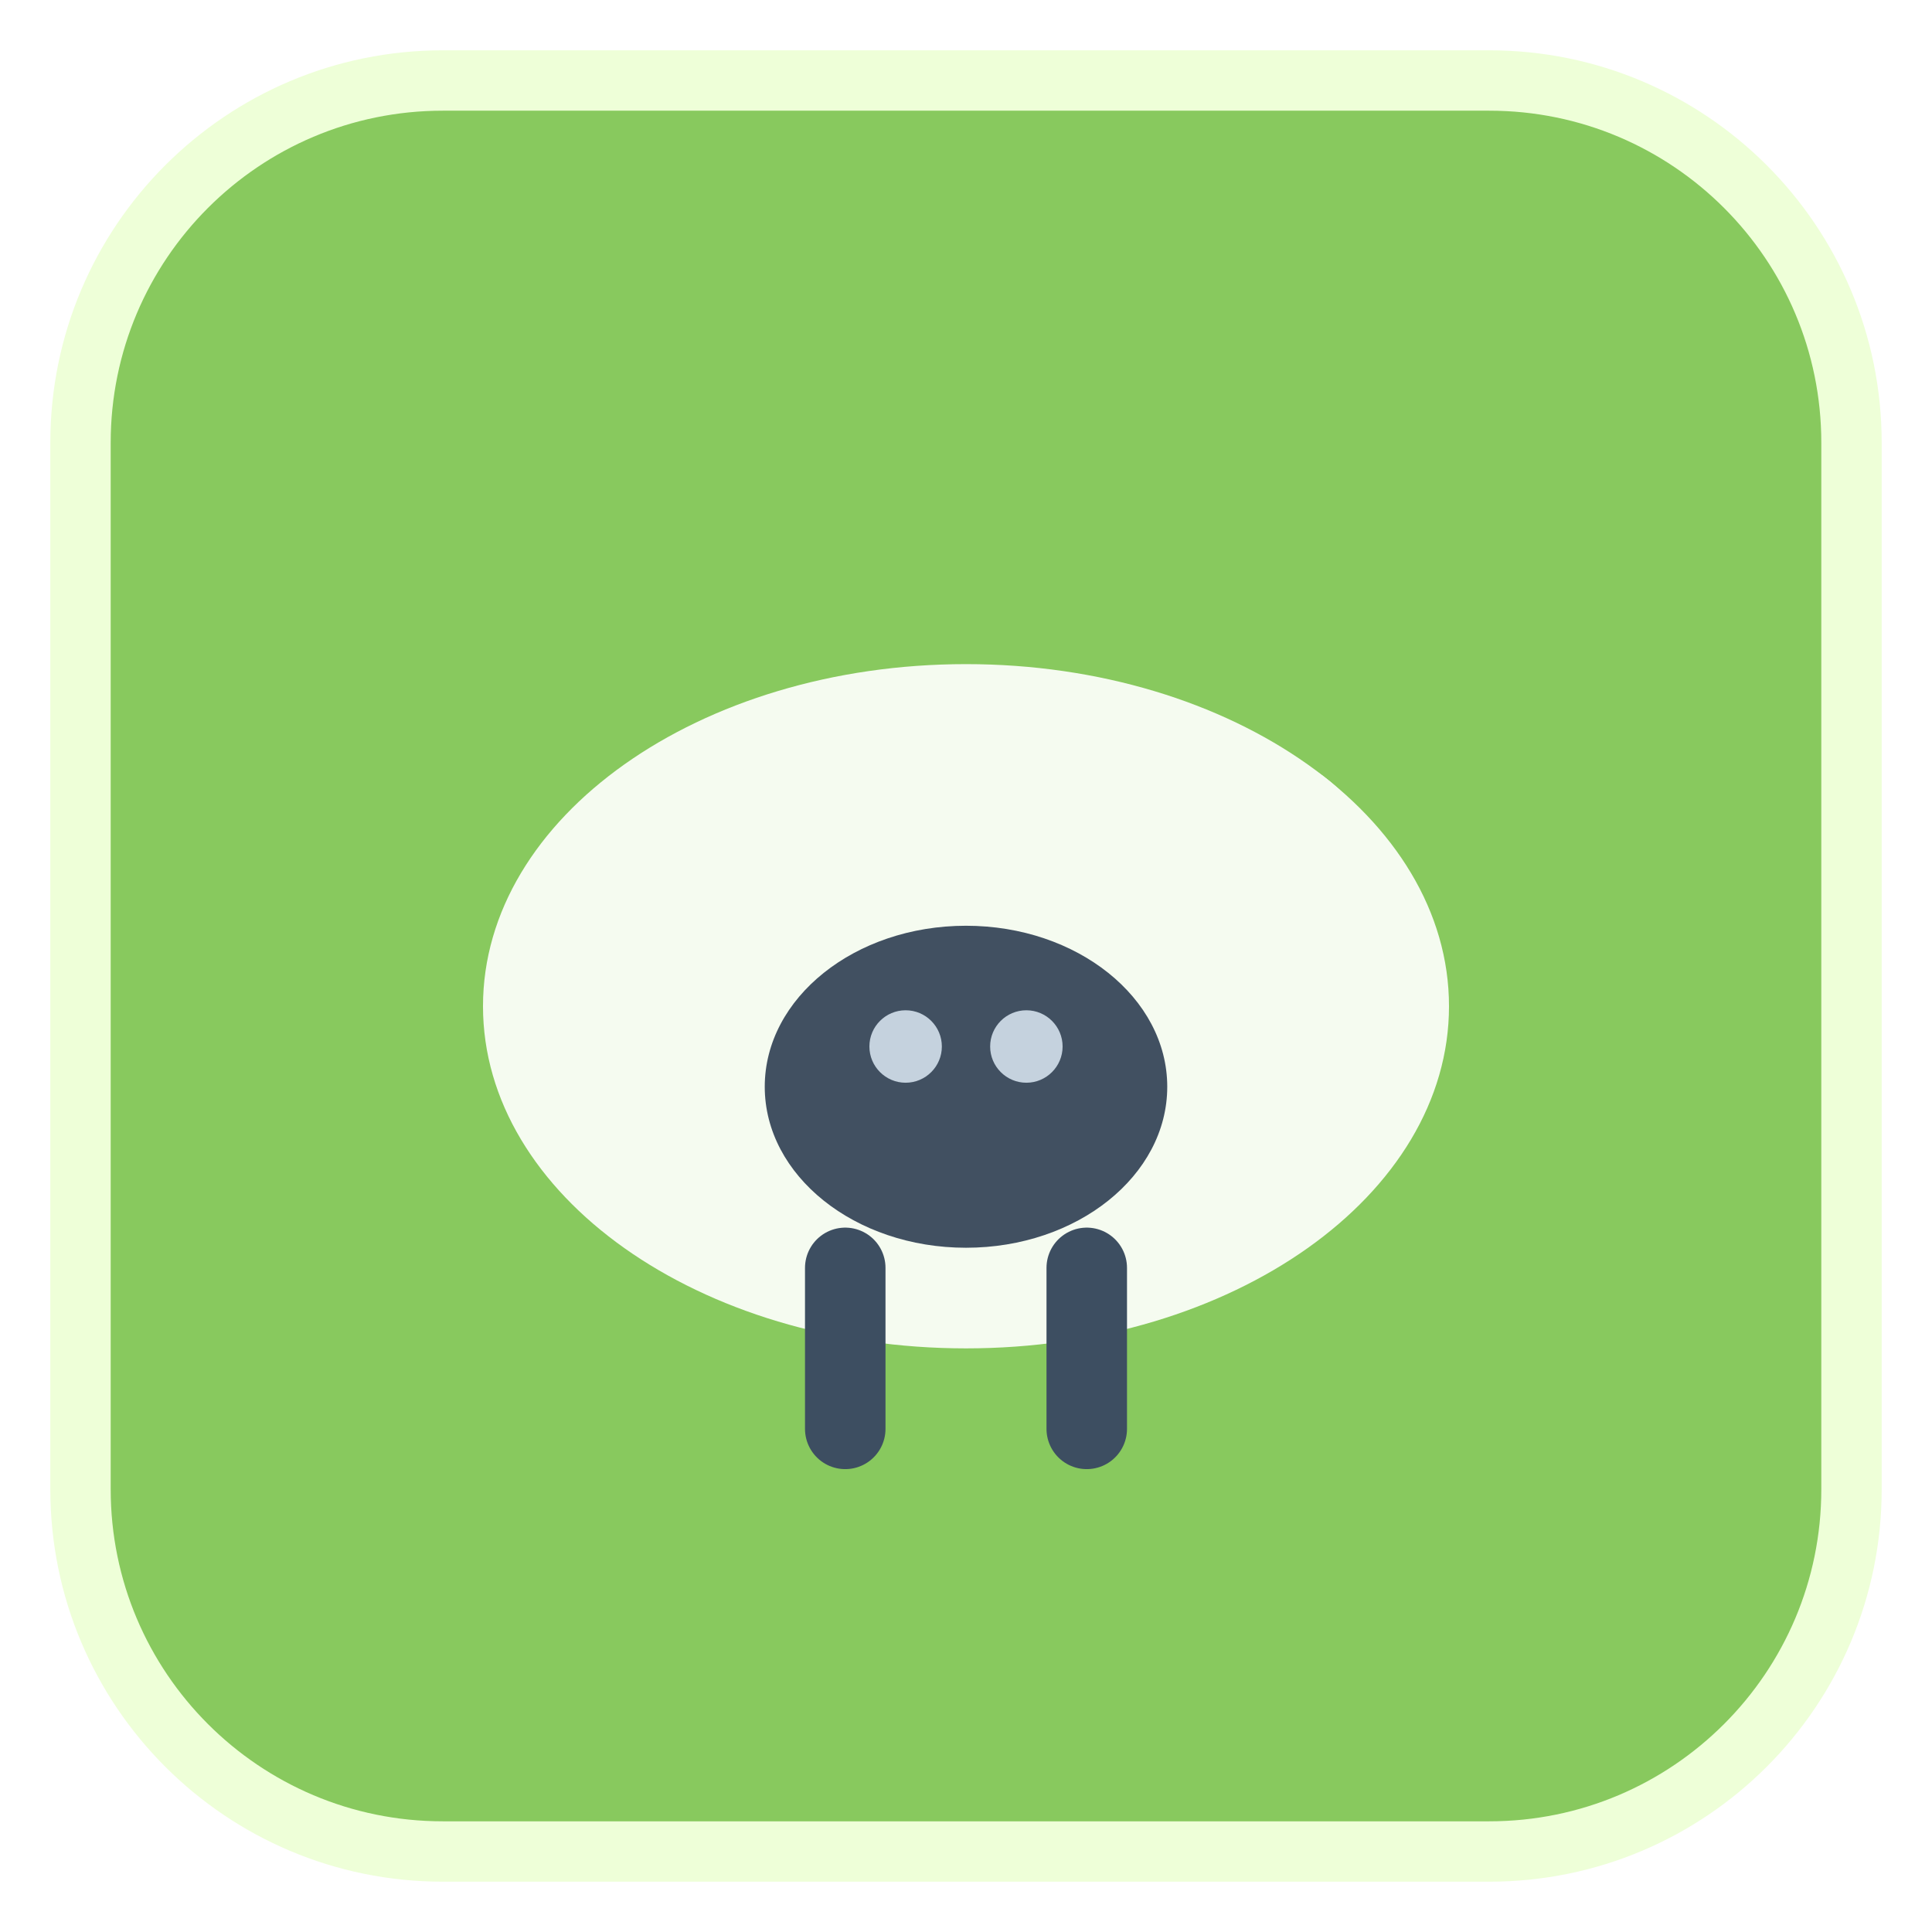
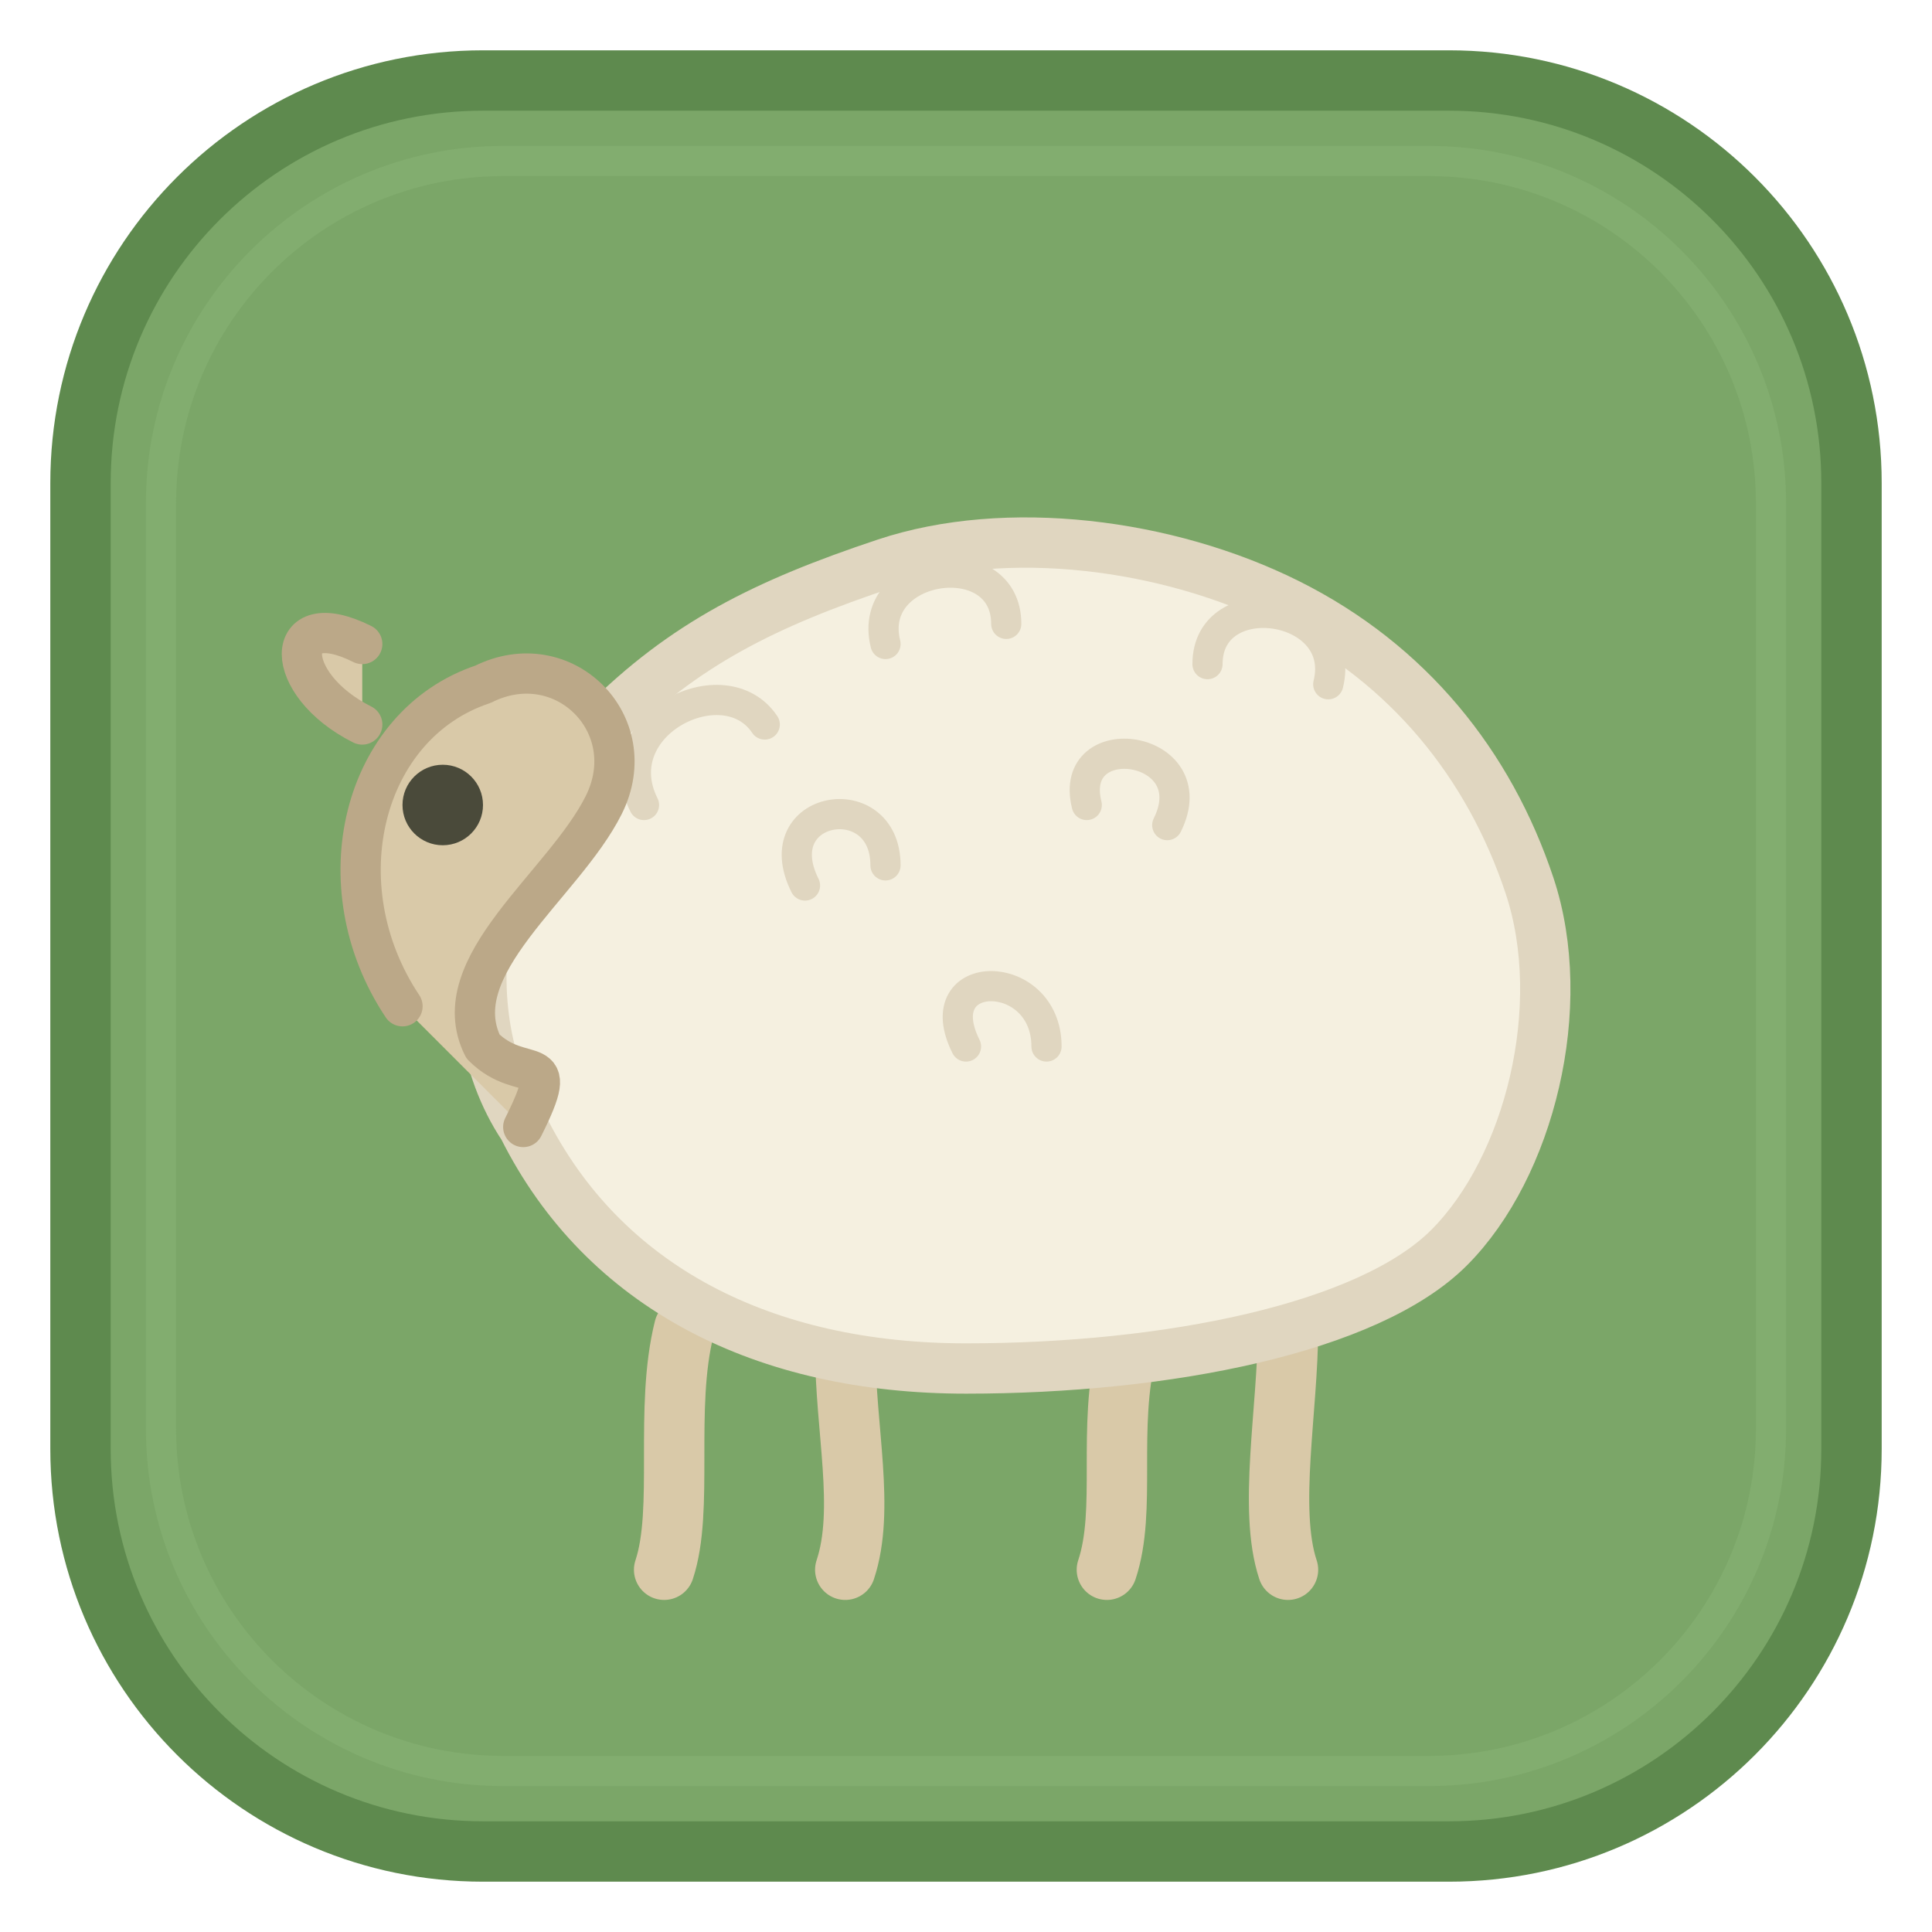
- <svg xmlns="http://www.w3.org/2000/svg" width="96" height="96" viewBox="0 0 96 96" fill="none">
-   <rect x="4" y="4" width="88" height="88" rx="18" fill="#88C95E" />
-   <rect x="4" y="4" width="88" height="88" rx="18" stroke="#EEFFD8" stroke-width="3" />
-   <ellipse cx="48" cy="50" rx="24" ry="17" fill="#F5FBF0" />
-   <circle cx="35" cy="46" r="8" fill="#F5FBF0" />
-   <circle cx="61" cy="45" r="8" fill="#F5FBF0" />
-   <ellipse cx="48" cy="54" rx="10" ry="8" fill="#415061" />
-   <circle cx="45" cy="52" r="1.8" fill="#C5D2DE" />
-   <circle cx="51" cy="52" r="1.8" fill="#C5D2DE" />
-   <path d="M42 63V71M54 63V71" stroke="#3D4E61" stroke-width="4" stroke-linecap="round" />
+ <svg xmlns="http://www.w3.org/2000/svg" viewBox="0 0 96 96">
+   <rect x="4" y="4" width="88" height="88" rx="20" ry="20" fill="#7BA668" stroke="#5E8A4E" stroke-width="3" stroke-linecap="round" stroke-linejoin="round" />
+   <rect x="8" y="8" width="80" height="80" rx="17" ry="17" fill="none" stroke="#8FBA7C" stroke-width="1.5" opacity="0.35" stroke-linecap="round" stroke-linejoin="round" />
+   <path d="M34 66 C33 70, 34 75, 33 78" stroke="#D9C9A8" stroke-width="3" stroke-linecap="round" fill="none" />
+   <path d="M42 67 C42 71, 43 75, 42 78" stroke="#D9C9A8" stroke-width="3" stroke-linecap="round" fill="none" />
+   <path d="M56 67 C55 71, 56 75, 55 78" stroke="#D9C9A8" stroke-width="3" stroke-linecap="round" fill="none" />
+   <path d="M64 66 C64 70, 63 75, 64 78" stroke="#D9C9A8" stroke-width="3" stroke-linecap="round" fill="none" />
+   <path d="M26 56 C22 50, 24 40, 30 36 C34 32, 38 30, 44 28 C50 26, 58 27, 64 30 C70 33, 74 38, 76 44 C78 50, 76 58, 72 62 C68 66, 58 68, 48 68 C38 68, 30 64, 26 56Z" fill="#F5F0E0" stroke="#E0D6C0" stroke-width="2.5" stroke-linecap="round" stroke-linejoin="round" />
+   <path d="M32 40 C30 36, 36 33, 38 36" stroke="#E0D6C0" stroke-width="1.5" stroke-linecap="round" fill="none" />
+   <path d="M44 32 C43 28, 50 27, 50 31" stroke="#E0D6C0" stroke-width="1.5" stroke-linecap="round" fill="none" />
+   <path d="M60 33 C60 29, 67 30, 66 34" stroke="#E0D6C0" stroke-width="1.5" stroke-linecap="round" fill="none" />
+   <path d="M40 44 C38 40, 44 39, 44 43" stroke="#E0D6C0" stroke-width="1.5" stroke-linecap="round" fill="none" />
+   <path d="M54 40 C53 36, 60 37, 58 41" stroke="#E0D6C0" stroke-width="1.5" stroke-linecap="round" fill="none" />
+   <path d="M48 52 C46 48, 52 48, 52 52" stroke="#E0D6C0" stroke-width="1.5" stroke-linecap="round" fill="none" />
+   <path d="M20 50 C16 44, 18 36, 24 34 C28 32, 32 36, 30 40 C28 44, 22 48, 24 52 C26 54, 28 52, 26 56" fill="#D9C9A8" stroke="#BBA888" stroke-width="2" stroke-linecap="round" stroke-linejoin="round" />
+   <circle cx="22" cy="40" r="2" fill="#4A4A3A" />
+   <path d="M18 36 C14 34, 14 30, 18 32" stroke="#BBA888" stroke-width="2" stroke-linecap="round" fill="#D9C9A8" />
</svg>
